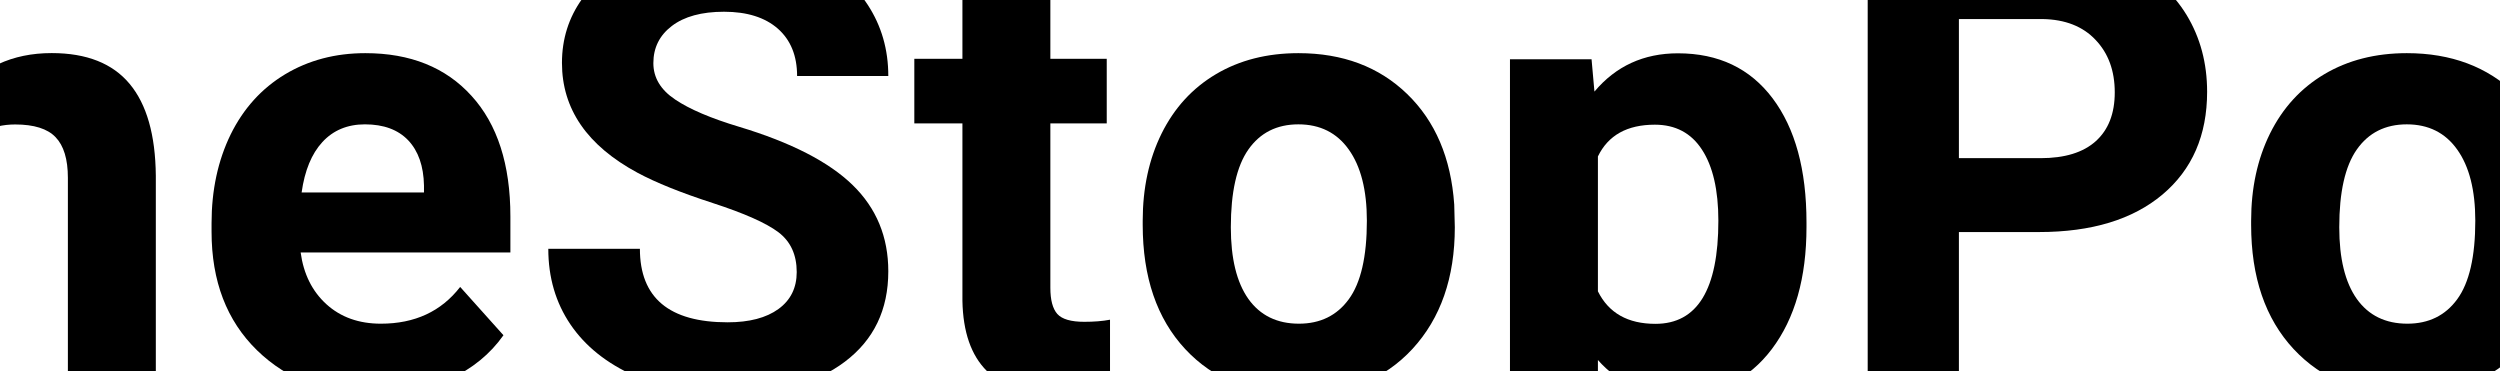
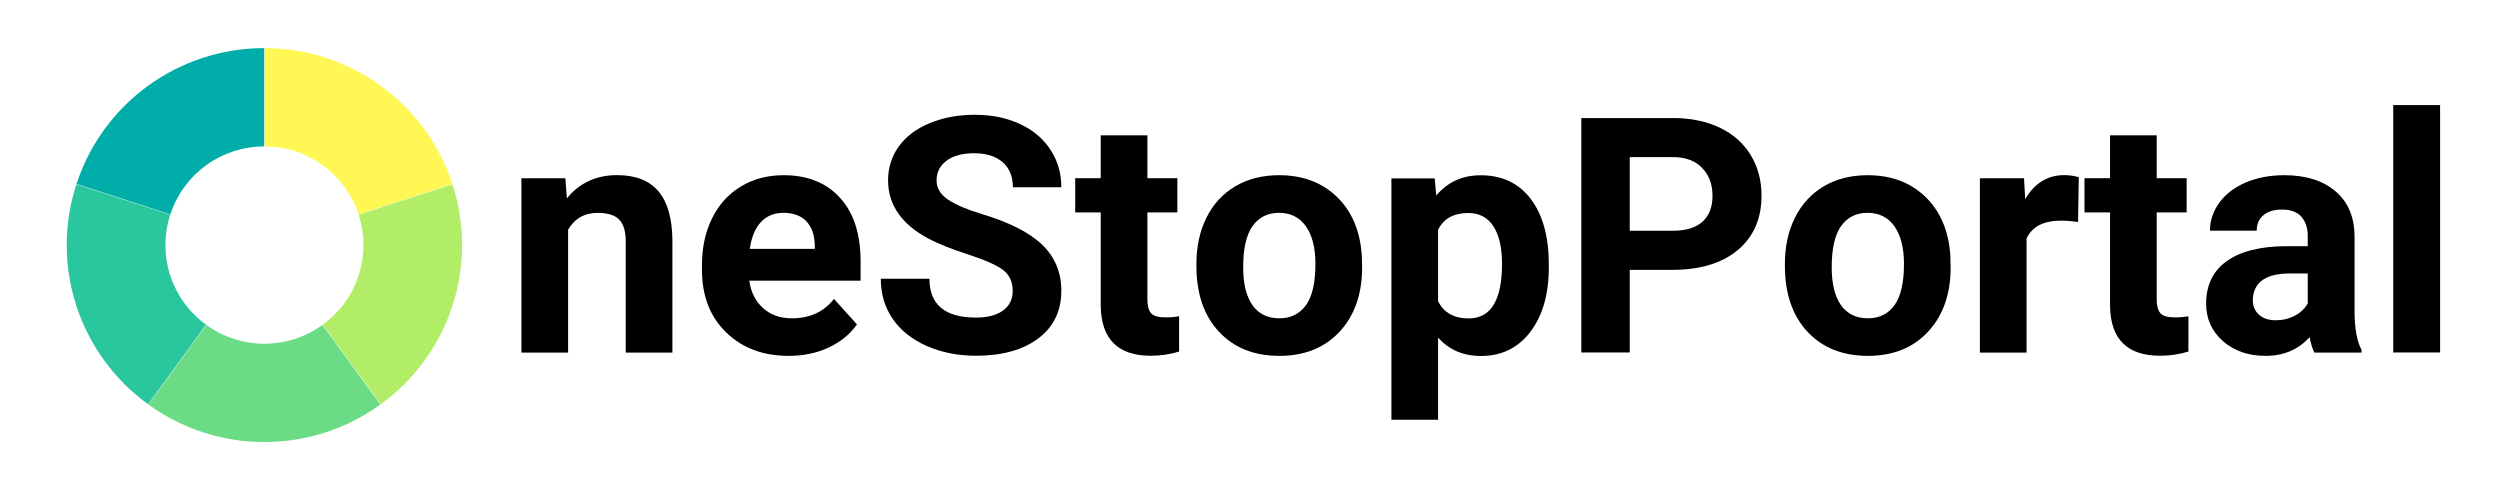
- <svg xmlns="http://www.w3.org/2000/svg" version="1.1" width="270" height="40" viewBox="0 0 270 40" xml:space="preserve">
-   <defs>
- </defs>
-   <g transform="matrix(1 0 0 1 135 20)" id="8c67344f-1cd9-4ae3-8664-2cb10f65ef97">
-     <rect style="stroke: none; stroke-width: 1; stroke-dasharray: none; stroke-linecap: butt; stroke-dashoffset: 0; stroke-linejoin: miter; stroke-miterlimit: 4; fill: rgb(255,255,255); fill-rule: nonzero; opacity: 1; visibility: hidden;" vector-effect="non-scaling-stroke" x="-135" y="-20" rx="0" ry="0" width="270" height="40" />
-   </g>
-   <g transform="matrix(Infinity NaN NaN Infinity 0 0)" id="25cd72dc-3b5f-4844-81a9-451063c9bef6">
- </g>
-   <g transform="matrix(1 0 0 1 135 20)">
-     <g style="" vector-effect="non-scaling-stroke">
-       <g transform="matrix(1 0 0 1 0 0)">
-         <rect style="stroke: none; stroke-width: 1; stroke-dasharray: none; stroke-linecap: butt; stroke-dashoffset: 0; stroke-linejoin: miter; stroke-miterlimit: 4; fill: rgb(255,255,255); fill-rule: nonzero; opacity: 1; visibility: hidden;" vector-effect="non-scaling-stroke" x="-600" y="-100" rx="0" ry="0" width="1200" height="200" />
-       </g>
-       <g transform="matrix(1.33 0 0 1.33 -182.02 -23.23)">
-         <path style="stroke: none; stroke-width: 1; stroke-dasharray: none; stroke-linecap: butt; stroke-dashoffset: 0; stroke-linejoin: miter; stroke-miterlimit: 4; fill: rgb(255,247,83); fill-rule: nonzero; opacity: 1;" vector-effect="non-scaling-stroke" transform=" translate(-48.29, -177.9)" d="M 33.938 165.141 C 35.52 165.141 37.094 165.266 38.66 165.512 C 40.223 165.762 41.758 166.129 43.266 166.617 C 44.77 167.109 46.23 167.711 47.641 168.43 C 49.051 169.152 50.398 169.977 51.68 170.906 C 52.961 171.836 54.16 172.863 55.281 173.984 C 56.402 175.102 57.426 176.305 58.359 177.586 C 59.289 178.867 60.113 180.211 60.832 181.625 C 61.551 183.035 62.156 184.492 62.645 186 L 48.293 190.664 C 48.047 189.91 47.746 189.18 47.387 188.477 C 47.023 187.77 46.613 187.098 46.148 186.457 C 45.684 185.816 45.168 185.215 44.609 184.656 C 44.051 184.094 43.449 183.582 42.809 183.117 C 42.168 182.652 41.496 182.238 40.789 181.879 C 40.082 181.52 39.355 181.219 38.602 180.973 C 37.848 180.73 37.078 180.543 36.297 180.422 C 35.516 180.297 34.73 180.234 33.938 180.234 Z M 33.938 165.141" stroke-linecap="round" />
-       </g>
-       <g transform="matrix(1.33 0 0 1.33 -175.12 10.05)">
-         <path style="stroke: none; stroke-width: 1; stroke-dasharray: none; stroke-linecap: butt; stroke-dashoffset: 0; stroke-linejoin: miter; stroke-miterlimit: 4; fill: rgb(177,237,103); fill-rule: nonzero; opacity: 1;" vector-effect="non-scaling-stroke" transform=" translate(-53.47, -202.88)" d="M 62.645 186 C 63.137 187.508 63.504 189.043 63.75 190.605 C 64 192.172 64.125 193.742 64.125 195.328 C 64.125 196.91 64 198.484 63.75 200.051 C 63.504 201.613 63.137 203.148 62.645 204.656 C 62.156 206.164 61.551 207.621 60.832 209.031 C 60.113 210.445 59.289 211.789 58.359 213.07 C 57.426 214.352 56.402 215.555 55.281 216.672 C 54.16 217.793 52.961 218.82 51.68 219.75 L 42.809 207.539 C 43.449 207.074 44.051 206.559 44.609 206 C 45.168 205.441 45.684 204.84 46.148 204.199 C 46.613 203.559 47.023 202.887 47.387 202.18 C 47.746 201.473 48.047 200.746 48.293 199.992 C 48.535 199.238 48.719 198.473 48.844 197.688 C 48.969 196.906 49.031 196.121 49.031 195.328 C 49.031 194.535 48.969 193.75 48.844 192.965 C 48.719 192.184 48.535 191.418 48.293 190.664 Z M 62.645 186" stroke-linecap="round" />
-       </g>
-       <g transform="matrix(1.33 0 0 1.33 -201.16 28.27)">
-         <path style="stroke: none; stroke-width: 1; stroke-dasharray: none; stroke-linecap: butt; stroke-dashoffset: 0; stroke-linejoin: miter; stroke-miterlimit: 4; fill: rgb(107,220,133); fill-rule: nonzero; opacity: 1;" vector-effect="non-scaling-stroke" transform=" translate(-33.94, -216.53)" d="M 51.68 219.75 C 50.398 220.68 49.051 221.504 47.641 222.223 C 46.23 222.945 44.77 223.547 43.266 224.035 C 41.758 224.527 40.223 224.895 38.66 225.145 C 37.094 225.391 35.52 225.516 33.938 225.516 C 32.352 225.516 30.777 225.391 29.215 225.145 C 27.648 224.895 26.113 224.527 24.609 224.035 C 23.102 223.547 21.645 222.945 20.23 222.223 C 18.82 221.504 17.477 220.68 16.195 219.75 L 25.066 207.539 C 25.707 208.004 26.379 208.418 27.086 208.777 C 27.789 209.137 28.52 209.438 29.273 209.684 C 30.027 209.926 30.793 210.113 31.574 210.234 C 32.359 210.359 33.145 210.422 33.938 210.422 C 34.73 210.422 35.516 210.359 36.297 210.234 C 37.078 210.113 37.848 209.926 38.602 209.684 C 39.355 209.438 40.082 209.137 40.789 208.777 C 41.496 208.418 42.168 208.004 42.809 207.539 Z M 51.68 219.75" stroke-linecap="round" />
-       </g>
-       <g transform="matrix(1.33 0 0 1.33 -227.2 10.05)">
-         <path style="stroke: none; stroke-width: 1; stroke-dasharray: none; stroke-linecap: butt; stroke-dashoffset: 0; stroke-linejoin: miter; stroke-miterlimit: 4; fill: rgb(42,198,157); fill-rule: nonzero; opacity: 1;" vector-effect="non-scaling-stroke" transform=" translate(-14.41, -202.88)" d="M 16.195 219.75 C 14.91 218.82 13.711 217.793 12.59 216.672 C 11.473 215.555 10.445 214.352 9.516 213.07 C 8.586 211.789 7.758 210.445 7.039 209.031 C 6.32 207.621 5.719 206.164 5.227 204.656 C 4.738 203.148 4.371 201.613 4.121 200.051 C 3.875 198.484 3.75 196.91 3.75 195.328 C 3.75 193.742 3.875 192.172 4.121 190.605 C 4.371 189.043 4.738 187.508 5.227 186 L 19.582 190.664 C 19.336 191.418 19.152 192.184 19.027 192.965 C 18.906 193.75 18.844 194.535 18.844 195.328 C 18.844 196.121 18.906 196.906 19.027 197.688 C 19.152 198.473 19.336 199.238 19.582 199.992 C 19.828 200.746 20.129 201.473 20.488 202.18 C 20.848 202.887 21.262 203.559 21.727 204.199 C 22.191 204.84 22.703 205.441 23.266 206 C 23.824 206.559 24.426 207.074 25.066 207.539 Z M 16.195 219.75" stroke-linecap="round" />
-       </g>
-       <g transform="matrix(1.33 0 0 1.33 -220.3 -23.23)">
-         <path style="stroke: none; stroke-width: 1; stroke-dasharray: none; stroke-linecap: butt; stroke-dashoffset: 0; stroke-linejoin: miter; stroke-miterlimit: 4; fill: rgb(0,173,169); fill-rule: nonzero; opacity: 1;" vector-effect="non-scaling-stroke" transform=" translate(-19.58, -177.9)" d="M 5.227 186 C 5.719 184.492 6.32 183.035 7.039 181.625 C 7.758 180.211 8.582 178.867 9.516 177.586 C 10.445 176.305 11.473 175.102 12.59 173.984 C 13.711 172.863 14.91 171.84 16.191 170.906 C 17.473 169.977 18.82 169.152 20.23 168.434 C 21.641 167.715 23.102 167.109 24.605 166.621 C 26.113 166.129 27.648 165.762 29.211 165.512 C 30.777 165.266 32.352 165.141 33.934 165.141 L 33.934 180.234 C 33.145 180.234 32.355 180.297 31.574 180.422 C 30.793 180.543 30.023 180.73 29.27 180.973 C 28.52 181.219 27.789 181.52 27.082 181.879 C 26.379 182.238 25.703 182.652 25.062 183.117 C 24.422 183.582 23.824 184.098 23.262 184.656 C 22.703 185.215 22.191 185.816 21.727 186.457 C 21.262 187.098 20.848 187.77 20.488 188.477 C 20.129 189.18 19.828 189.91 19.582 190.664 Z M 5.227 186" stroke-linecap="round" />
-       </g>
-       <g transform="matrix(1.33 0 0 1.33 -133.53 3.84)">
-         <path style="stroke: none; stroke-width: 1; stroke-dasharray: none; stroke-linecap: butt; stroke-dashoffset: 0; stroke-linejoin: miter; stroke-miterlimit: 4; fill: rgb(0,0,0); fill-rule: nonzero; opacity: 1;" vector-effect="non-scaling-stroke" transform=" translate(-14.14, 13.62)" d="M 9.312 -26.75 L 9.547 -23.656 C 11.453 -26.039 14.016 -27.234 17.234 -27.234 C 20.066 -27.234 22.176 -26.398 23.562 -24.734 C 24.945 -23.078 25.656 -20.594 25.688 -17.281 L 25.688 0 L 18.547 0 L 18.547 -17.109 C 18.547 -18.617 18.211 -19.719 17.547 -20.406 C 16.891 -21.094 15.797 -21.438 14.266 -21.438 C 12.254 -21.438 10.742 -20.578 9.734 -18.859 L 9.734 0 L 2.594 0 L 2.594 -26.75 Z M 9.312 -26.75" stroke-linecap="round" />
-       </g>
-       <g transform="matrix(1.33 0 0 1.33 -96.02 4.18)">
-         <path style="stroke: none; stroke-width: 1; stroke-dasharray: none; stroke-linecap: butt; stroke-dashoffset: 0; stroke-linejoin: miter; stroke-miterlimit: 4; fill: rgb(0,0,0); fill-rule: nonzero; opacity: 1;" vector-effect="non-scaling-stroke" transform=" translate(-13.91, 13.37)" d="M 15.047 0.5 C 11.129 0.5 7.938 -0.703 5.469 -3.109 C 3.008 -5.516 1.781 -8.723 1.781 -12.734 L 1.781 -13.422 C 1.781 -16.109 2.297 -18.508 3.328 -20.625 C 4.367 -22.738 5.844 -24.367 7.75 -25.516 C 9.656 -26.66 11.828 -27.234 14.266 -27.234 C 17.922 -27.234 20.797 -26.078 22.891 -23.766 C 24.992 -21.461 26.047 -18.195 26.047 -13.969 L 26.047 -11.047 L 9.016 -11.047 C 9.254 -9.297 9.953 -7.895 11.109 -6.844 C 12.273 -5.789 13.75 -5.266 15.531 -5.266 C 18.281 -5.266 20.426 -6.258 21.969 -8.25 L 25.484 -4.328 C 24.41 -2.805 22.957 -1.617 21.125 -0.766 C 19.301 0.078 17.273 0.5 15.047 0.5 Z M 14.234 -21.453 C 12.816 -21.453 11.664 -20.973 10.781 -20.016 C 9.906 -19.066 9.344 -17.703 9.094 -15.922 L 19.031 -15.922 L 19.031 -16.484 C 19 -18.066 18.57 -19.289 17.75 -20.156 C 16.926 -21.02 15.754 -21.453 14.234 -21.453 Z M 14.234 -21.453" stroke-linecap="round" />
-       </g>
-       <g transform="matrix(1.33 0 0 1.33 -57.42 -1.99)">
-         <path style="stroke: none; stroke-width: 1; stroke-dasharray: none; stroke-linecap: butt; stroke-dashoffset: 0; stroke-linejoin: miter; stroke-miterlimit: 4; fill: rgb(0,0,0); fill-rule: nonzero; opacity: 1;" vector-effect="non-scaling-stroke" transform=" translate(-15.51, 17.99)" d="M 21.875 -9.438 C 21.875 -10.844 21.379 -11.922 20.391 -12.672 C 19.398 -13.422 17.617 -14.211 15.047 -15.047 C 12.484 -15.879 10.453 -16.695 8.953 -17.5 C 4.859 -19.707 2.812 -22.68 2.812 -26.422 C 2.812 -28.367 3.359 -30.102 4.453 -31.625 C 5.555 -33.156 7.133 -34.348 9.188 -35.203 C 11.238 -36.055 13.539 -36.484 16.094 -36.484 C 18.664 -36.484 20.957 -36.016 22.969 -35.078 C 24.977 -34.148 26.535 -32.836 27.641 -31.141 C 28.754 -29.441 29.312 -27.516 29.312 -25.359 L 21.906 -25.359 C 21.906 -27.004 21.383 -28.285 20.344 -29.203 C 19.301 -30.117 17.844 -30.578 15.969 -30.578 C 14.156 -30.578 12.742 -30.191 11.734 -29.422 C 10.734 -28.66 10.234 -27.656 10.234 -26.406 C 10.234 -25.227 10.82 -24.242 12 -23.453 C 13.176 -22.66 14.91 -21.922 17.203 -21.234 C 21.422 -19.961 24.492 -18.383 26.422 -16.5 C 28.348 -14.625 29.312 -12.289 29.312 -9.5 C 29.312 -6.375 28.133 -3.926 25.781 -2.156 C 23.426 -0.383 20.254 0.5 16.266 0.5 C 13.492 0.5 10.973 -0.004 8.703 -1.016 C 6.43 -2.035 4.695 -3.426 3.5 -5.188 C 2.301 -6.957 1.703 -9.004 1.703 -11.328 L 9.141 -11.328 C 9.141 -7.348 11.516 -5.359 16.266 -5.359 C 18.023 -5.359 19.398 -5.719 20.391 -6.438 C 21.379 -7.156 21.875 -8.156 21.875 -9.438 Z M 21.875 -9.438" stroke-linecap="round" />
-       </g>
-       <g transform="matrix(1.33 0 0 1.33 -25.68 0.1)">
-         <path style="stroke: none; stroke-width: 1; stroke-dasharray: none; stroke-linecap: butt; stroke-dashoffset: 0; stroke-linejoin: miter; stroke-miterlimit: 4; fill: rgb(0,0,0); fill-rule: nonzero; opacity: 1;" vector-effect="non-scaling-stroke" transform=" translate(-8.2, 16.41)" d="M 11.297 -33.328 L 11.297 -26.75 L 15.875 -26.75 L 15.875 -21.5 L 11.297 -21.5 L 11.297 -8.156 C 11.297 -7.164 11.484 -6.457 11.859 -6.031 C 12.242 -5.602 12.973 -5.391 14.047 -5.391 C 14.836 -5.391 15.535 -5.445 16.141 -5.562 L 16.141 -0.141 C 14.742 0.285 13.301 0.5 11.812 0.5 C 6.801 0.5 4.25 -2.031 4.156 -7.094 L 4.156 -21.5 L 0.25 -21.5 L 0.25 -26.75 L 4.156 -26.75 L 4.156 -33.328 Z M 11.297 -33.328" stroke-linecap="round" />
-       </g>
-       <g transform="matrix(1.33 0 0 1.33 5.27 4.18)">
-         <path style="stroke: none; stroke-width: 1; stroke-dasharray: none; stroke-linecap: butt; stroke-dashoffset: 0; stroke-linejoin: miter; stroke-miterlimit: 4; fill: rgb(0,0,0); fill-rule: nonzero; opacity: 1;" vector-effect="non-scaling-stroke" transform=" translate(-14.3, 13.37)" d="M 1.625 -13.625 C 1.625 -16.27 2.133 -18.629 3.156 -20.703 C 4.188 -22.785 5.66 -24.395 7.578 -25.531 C 9.492 -26.664 11.723 -27.234 14.266 -27.234 C 17.867 -27.234 20.812 -26.129 23.094 -23.922 C 25.383 -21.711 26.66 -18.719 26.922 -14.938 L 26.969 -13.094 C 26.969 -9 25.82 -5.707 23.531 -3.219 C 21.238 -0.738 18.164 0.5 14.312 0.5 C 10.457 0.5 7.379 -0.734 5.078 -3.203 C 2.773 -5.68 1.625 -9.047 1.625 -13.297 Z M 8.781 -13.094 C 8.781 -10.562 9.254 -8.625 10.203 -7.281 C 11.16 -5.938 12.531 -5.266 14.312 -5.266 C 16.039 -5.266 17.391 -5.926 18.359 -7.25 C 19.336 -8.582 19.828 -10.707 19.828 -13.625 C 19.828 -16.113 19.336 -18.039 18.359 -19.406 C 17.391 -20.77 16.023 -21.453 14.266 -21.453 C 12.516 -21.453 11.16 -20.77 10.203 -19.406 C 9.254 -18.051 8.781 -15.945 8.781 -13.094 Z M 8.781 -13.094" stroke-linecap="round" />
-       </g>
-       <g transform="matrix(1.33 0 0 1.33 44.09 10.7)">
-         <path style="stroke: none; stroke-width: 1; stroke-dasharray: none; stroke-linecap: butt; stroke-dashoffset: 0; stroke-linejoin: miter; stroke-miterlimit: 4; fill: rgb(0,0,0); fill-rule: nonzero; opacity: 1;" vector-effect="non-scaling-stroke" transform=" translate(-14.79, 8.48)" d="M 26.828 -13.125 C 26.828 -9.008 25.891 -5.707 24.016 -3.219 C 22.141 -0.738 19.613 0.5 16.438 0.5 C 13.738 0.5 11.555 -0.441 9.891 -2.328 L 9.891 10.281 L 2.75 10.281 L 2.75 -26.75 L 9.375 -26.75 L 9.609 -24.125 C 11.348 -26.195 13.609 -27.234 16.391 -27.234 C 19.68 -27.234 22.242 -26.016 24.078 -23.578 C 25.91 -21.141 26.828 -17.781 26.828 -13.5 Z M 19.672 -13.641 C 19.672 -16.129 19.227 -18.051 18.344 -19.406 C 17.469 -20.758 16.191 -21.438 14.516 -21.438 C 12.266 -21.438 10.723 -20.578 9.891 -18.859 L 9.891 -7.906 C 10.766 -6.145 12.32 -5.266 14.562 -5.266 C 17.969 -5.266 19.672 -8.055 19.672 -13.641 Z M 19.672 -13.641" stroke-linecap="round" />
-       </g>
-       <g transform="matrix(1.33 0 0 1.33 85.04 -1.99)">
-         <path style="stroke: none; stroke-width: 1; stroke-dasharray: none; stroke-linecap: butt; stroke-dashoffset: 0; stroke-linejoin: miter; stroke-miterlimit: 4; fill: rgb(0,0,0); fill-rule: nonzero; opacity: 1;" vector-effect="non-scaling-stroke" transform=" translate(-17, 17.99)" d="M 10.625 -12.688 L 10.625 0 L 3.219 0 L 3.219 -35.984 L 17.25 -35.984 C 19.957 -35.984 22.336 -35.488 24.391 -34.5 C 26.441 -33.52 28.02 -32.117 29.125 -30.297 C 30.227 -28.473 30.781 -26.398 30.781 -24.078 C 30.781 -20.547 29.57 -17.766 27.156 -15.734 C 24.738 -13.703 21.395 -12.688 17.125 -12.688 Z M 10.625 -18.688 L 17.25 -18.688 C 19.219 -18.688 20.711 -19.145 21.734 -20.062 C 22.766 -20.988 23.281 -22.312 23.281 -24.031 C 23.281 -25.789 22.758 -27.211 21.719 -28.297 C 20.688 -29.391 19.254 -29.953 17.422 -29.984 L 10.625 -29.984 Z M 10.625 -18.688" stroke-linecap="round" />
-       </g>
-       <g transform="matrix(1.33 0 0 1.33 124.98 4.18)">
-         <path style="stroke: none; stroke-width: 1; stroke-dasharray: none; stroke-linecap: butt; stroke-dashoffset: 0; stroke-linejoin: miter; stroke-miterlimit: 4; fill: rgb(0,0,0); fill-rule: nonzero; opacity: 1;" vector-effect="non-scaling-stroke" transform=" translate(-14.3, 13.37)" d="M 1.625 -13.625 C 1.625 -16.27 2.133 -18.629 3.156 -20.703 C 4.188 -22.785 5.66 -24.395 7.578 -25.531 C 9.492 -26.664 11.723 -27.234 14.266 -27.234 C 17.867 -27.234 20.812 -26.129 23.094 -23.922 C 25.383 -21.711 26.66 -18.719 26.922 -14.938 L 26.969 -13.094 C 26.969 -9 25.82 -5.707 23.531 -3.219 C 21.238 -0.738 18.164 0.5 14.312 0.5 C 10.457 0.5 7.379 -0.734 5.078 -3.203 C 2.773 -5.68 1.625 -9.047 1.625 -13.297 Z M 8.781 -13.094 C 8.781 -10.562 9.254 -8.625 10.203 -7.281 C 11.16 -5.938 12.531 -5.266 14.312 -5.266 C 16.039 -5.266 17.391 -5.926 18.359 -7.25 C 19.336 -8.582 19.828 -10.707 19.828 -13.625 C 19.828 -16.113 19.336 -18.039 18.359 -19.406 C 17.391 -20.77 16.023 -21.453 14.266 -21.453 C 12.516 -21.453 11.16 -20.77 10.203 -19.406 C 9.254 -18.051 8.781 -15.945 8.781 -13.094 Z M 8.781 -13.094" stroke-linecap="round" />
-       </g>
-       <g transform="matrix(1.33 0 0 1.33 157.83 3.84)">
-         <path style="stroke: none; stroke-width: 1; stroke-dasharray: none; stroke-linecap: butt; stroke-dashoffset: 0; stroke-linejoin: miter; stroke-miterlimit: 4; fill: rgb(0,0,0); fill-rule: nonzero; opacity: 1;" vector-effect="non-scaling-stroke" transform=" translate(-10.31, 13.62)" d="M 17.766 -20.047 C 16.797 -20.18 15.941 -20.25 15.203 -20.25 C 12.492 -20.25 10.723 -19.332 9.891 -17.5 L 9.891 0 L 2.75 0 L 2.75 -26.75 L 9.5 -26.75 L 9.688 -23.562 C 11.125 -26.008 13.109 -27.234 15.641 -27.234 C 16.43 -27.234 17.176 -27.129 17.875 -26.922 Z M 17.766 -20.047" stroke-linecap="round" />
-       </g>
-       <g transform="matrix(1.33 0 0 1.33 179.62 0.1)">
-         <path style="stroke: none; stroke-width: 1; stroke-dasharray: none; stroke-linecap: butt; stroke-dashoffset: 0; stroke-linejoin: miter; stroke-miterlimit: 4; fill: rgb(0,0,0); fill-rule: nonzero; opacity: 1;" vector-effect="non-scaling-stroke" transform=" translate(-8.2, 16.41)" d="M 11.297 -33.328 L 11.297 -26.75 L 15.875 -26.75 L 15.875 -21.5 L 11.297 -21.5 L 11.297 -8.156 C 11.297 -7.164 11.484 -6.457 11.859 -6.031 C 12.242 -5.602 12.973 -5.391 14.047 -5.391 C 14.836 -5.391 15.535 -5.445 16.141 -5.562 L 16.141 -0.141 C 14.742 0.285 13.301 0.5 11.812 0.5 C 6.801 0.5 4.25 -2.031 4.156 -7.094 L 4.156 -21.5 L 0.25 -21.5 L 0.25 -26.75 L 4.156 -26.75 L 4.156 -33.328 Z M 11.297 -33.328" stroke-linecap="round" />
-       </g>
-       <g transform="matrix(1.33 0 0 1.33 209.6 4.18)">
-         <path style="stroke: none; stroke-width: 1; stroke-dasharray: none; stroke-linecap: butt; stroke-dashoffset: 0; stroke-linejoin: miter; stroke-miterlimit: 4; fill: rgb(0,0,0); fill-rule: nonzero; opacity: 1;" vector-effect="non-scaling-stroke" transform=" translate(-13.57, 13.37)" d="M 18.25 0 C 17.914 -0.645 17.676 -1.441 17.531 -2.391 C 15.801 -0.461 13.551 0.5 10.781 0.5 C 8.156 0.5 5.984 -0.254 4.266 -1.766 C 2.547 -3.285 1.688 -5.203 1.688 -7.516 C 1.688 -10.348 2.734 -12.52 4.828 -14.031 C 6.93 -15.551 9.969 -16.32 13.938 -16.344 L 17.234 -16.344 L 17.234 -17.875 C 17.234 -19.102 16.914 -20.086 16.281 -20.828 C 15.645 -21.578 14.645 -21.953 13.281 -21.953 C 12.07 -21.953 11.125 -21.66 10.438 -21.078 C 9.758 -20.504 9.422 -19.719 9.422 -18.719 L 2.281 -18.719 C 2.281 -20.258 2.754 -21.688 3.703 -23 C 4.66 -24.32 6.008 -25.359 7.75 -26.109 C 9.5 -26.859 11.461 -27.234 13.641 -27.234 C 16.941 -27.234 19.555 -26.406 21.484 -24.75 C 23.422 -23.094 24.391 -20.766 24.391 -17.766 L 24.391 -6.188 C 24.41 -3.645 24.766 -1.723 25.453 -0.422 L 25.453 0 Z M 12.328 -4.969 C 13.391 -4.969 14.363 -5.203 15.25 -5.672 C 16.145 -6.141 16.805 -6.77 17.234 -7.562 L 17.234 -12.156 L 14.562 -12.156 C 10.988 -12.156 9.082 -10.922 8.844 -8.453 L 8.828 -8.031 C 8.828 -7.145 9.141 -6.41 9.766 -5.828 C 10.391 -5.254 11.242 -4.969 12.328 -4.969 Z M 12.328 -4.969" stroke-linecap="round" />
-       </g>
-       <g transform="matrix(1.33 0 0 1.33 236.62 -3.32)">
-         <path style="stroke: none; stroke-width: 1; stroke-dasharray: none; stroke-linecap: butt; stroke-dashoffset: 0; stroke-linejoin: miter; stroke-miterlimit: 4; fill: rgb(0,0,0); fill-rule: nonzero; opacity: 1;" vector-effect="non-scaling-stroke" transform=" translate(-6.7, 18.98)" d="M 10.281 0 L 3.109 0 L 3.109 -37.969 L 10.281 -37.969 Z M 10.281 0" stroke-linecap="round" />
-       </g>
-     </g>
-   </g>
+ <svg xmlns="http://www.w3.org/2000/svg" width="200" zoomAndPan="magnify" viewBox="0 0 150 30" height="40" preserveAspectRatio="xMidYMid meet" version="1.0">
+   <path fill="#fff753" d="M 15.879 2.887 C 16.5 2.887 17.117 2.934 17.734 3.031 C 18.348 3.129 18.949 3.27 19.539 3.461 C 20.129 3.656 20.703 3.891 21.258 4.172 C 21.809 4.453 22.34 4.777 22.84 5.141 C 23.344 5.504 23.812 5.902 24.254 6.344 C 24.695 6.777 25.094 7.25 25.461 7.75 C 25.828 8.25 26.148 8.777 26.434 9.328 C 26.715 9.879 26.953 10.449 27.145 11.039 L 21.512 12.863 C 21.418 12.57 21.297 12.281 21.156 12.008 C 21.016 11.73 20.855 11.469 20.672 11.219 C 20.488 10.969 20.285 10.734 20.066 10.516 C 19.848 10.293 19.613 10.094 19.359 9.914 C 19.109 9.73 18.848 9.57 18.57 9.43 C 18.293 9.289 18.008 9.172 17.711 9.074 C 17.414 8.98 17.113 8.906 16.805 8.859 C 16.5 8.809 16.191 8.785 15.879 8.785 Z M 15.879 2.887 " fill-opacity="1" fill-rule="nonzero" />
+   <path fill="#b1ed67" d="M 27.145 11.059 C 27.34 11.648 27.484 12.25 27.578 12.859 C 27.68 13.473 27.727 14.086 27.727 14.707 C 27.727 15.324 27.68 15.941 27.578 16.555 C 27.484 17.164 27.34 17.766 27.145 18.352 C 26.953 18.941 26.719 19.512 26.434 20.062 C 26.152 20.617 25.828 21.141 25.465 21.645 C 25.098 22.145 24.695 22.613 24.258 23.051 C 23.816 23.488 23.348 23.891 22.844 24.254 L 19.363 19.48 C 19.617 19.297 19.852 19.098 20.07 18.879 C 20.289 18.66 20.492 18.426 20.676 18.176 C 20.855 17.926 21.02 17.66 21.16 17.387 C 21.301 17.109 21.418 16.824 21.516 16.531 C 21.609 16.234 21.684 15.938 21.73 15.629 C 21.781 15.324 21.805 15.016 21.805 14.707 C 21.805 14.395 21.781 14.09 21.73 13.781 C 21.684 13.477 21.609 13.176 21.516 12.883 Z M 27.145 11.059 " fill-opacity="1" fill-rule="nonzero" />
+   <path fill="#6bdc85" d="M 22.824 24.27 C 22.324 24.633 21.793 24.957 21.242 25.238 C 20.688 25.52 20.113 25.754 19.523 25.945 C 18.934 26.137 18.332 26.281 17.719 26.379 C 17.102 26.477 16.484 26.523 15.863 26.523 C 15.242 26.523 14.625 26.477 14.012 26.379 C 13.398 26.281 12.797 26.137 12.207 25.945 C 11.613 25.754 11.043 25.52 10.488 25.238 C 9.934 24.957 9.406 24.633 8.902 24.27 L 12.383 19.496 C 12.637 19.68 12.898 19.84 13.176 19.98 C 13.453 20.121 13.738 20.238 14.035 20.336 C 14.332 20.43 14.633 20.504 14.938 20.551 C 15.246 20.598 15.555 20.625 15.863 20.625 C 16.176 20.625 16.484 20.598 16.789 20.551 C 17.098 20.504 17.398 20.43 17.695 20.336 C 17.992 20.238 18.273 20.121 18.551 19.98 C 18.828 19.84 19.094 19.68 19.344 19.496 Z M 22.824 24.27 " fill-opacity="1" fill-rule="nonzero" />
+   <path fill="#2ac69d" d="M 8.887 24.254 C 8.383 23.891 7.91 23.488 7.469 23.051 C 7.031 22.613 6.629 22.145 6.266 21.645 C 5.898 21.141 5.574 20.617 5.293 20.062 C 5.012 19.512 4.773 18.941 4.582 18.352 C 4.391 17.766 4.246 17.164 4.148 16.555 C 4.051 15.941 4.004 15.324 4.004 14.707 C 4.004 14.086 4.051 13.473 4.148 12.859 C 4.246 12.25 4.391 11.648 4.582 11.059 L 10.215 12.883 C 10.117 13.176 10.047 13.477 9.996 13.781 C 9.949 14.09 9.926 14.395 9.926 14.707 C 9.926 15.016 9.949 15.324 9.996 15.629 C 10.047 15.938 10.117 16.234 10.215 16.531 C 10.309 16.824 10.43 17.109 10.57 17.387 C 10.711 17.66 10.871 17.926 11.055 18.176 C 11.238 18.426 11.438 18.66 11.66 18.879 C 11.879 19.098 12.113 19.297 12.367 19.48 Z M 8.887 24.254 " fill-opacity="1" fill-rule="nonzero" />
+   <path fill="#00ada9" d="M 4.59 11.039 C 4.781 10.449 5.02 9.879 5.301 9.328 C 5.582 8.777 5.906 8.25 6.273 7.75 C 6.637 7.25 7.039 6.777 7.477 6.344 C 7.918 5.902 8.387 5.504 8.891 5.141 C 9.395 4.777 9.922 4.453 10.477 4.172 C 11.027 3.891 11.602 3.656 12.191 3.465 C 12.781 3.27 13.387 3.129 14 3.031 C 14.613 2.934 15.23 2.887 15.852 2.887 L 15.852 8.785 C 15.543 8.785 15.23 8.809 14.926 8.859 C 14.617 8.906 14.316 8.98 14.02 9.074 C 13.727 9.172 13.441 9.289 13.164 9.43 C 12.887 9.57 12.621 9.73 12.371 9.914 C 12.121 10.094 11.887 10.297 11.664 10.516 C 11.445 10.734 11.246 10.969 11.062 11.219 C 10.879 11.469 10.719 11.73 10.578 12.008 C 10.434 12.281 10.316 12.57 10.223 12.863 Z M 4.59 11.039 " fill-opacity="1" fill-rule="nonzero" />
+   <path fill="#000000" d="M 33.922 10.695 L 34.012 11.906 C 34.762 10.977 35.766 10.508 37.027 10.508 C 38.141 10.508 38.969 10.836 39.512 11.484 C 40.055 12.133 40.332 13.105 40.344 14.398 L 40.344 21.156 L 37.543 21.156 L 37.543 14.465 C 37.543 13.875 37.41 13.445 37.152 13.176 C 36.895 12.91 36.465 12.773 35.863 12.773 C 35.074 12.773 34.48 13.109 34.086 13.781 L 34.086 21.156 L 31.285 21.156 L 31.285 10.695 Z M 33.922 10.695 " fill-opacity="1" fill-rule="nonzero" />
+   <path fill="#000000" d="M 47.32 21.352 C 45.785 21.352 44.531 20.883 43.566 19.941 C 42.598 19 42.117 17.746 42.117 16.18 L 42.117 15.91 C 42.117 14.859 42.32 13.922 42.727 13.094 C 43.133 12.27 43.711 11.633 44.461 11.184 C 45.207 10.734 46.059 10.512 47.016 10.512 C 48.449 10.512 49.578 10.961 50.398 11.867 C 51.223 12.766 51.637 14.043 51.637 15.695 L 51.637 16.84 L 44.957 16.84 C 45.051 17.523 45.324 18.07 45.777 18.48 C 46.234 18.895 46.812 19.098 47.512 19.098 C 48.59 19.098 49.434 18.711 50.039 17.934 L 51.418 19.465 C 50.996 20.062 50.426 20.523 49.707 20.859 C 48.992 21.188 48.195 21.352 47.32 21.352 Z M 47.004 12.77 C 46.445 12.77 45.996 12.957 45.648 13.332 C 45.305 13.703 45.086 14.238 44.988 14.934 L 48.887 14.934 L 48.887 14.711 C 48.871 14.094 48.703 13.617 48.383 13.277 C 48.059 12.941 47.598 12.77 47.004 12.77 Z M 47.004 12.77 " fill-opacity="1" fill-rule="nonzero" />
+   <path fill="#000000" d="M 60.762 17.461 C 60.762 16.91 60.566 16.488 60.18 16.195 C 59.789 15.902 59.09 15.594 58.082 15.266 C 57.078 14.941 56.281 14.621 55.691 14.309 C 54.086 13.445 53.285 12.285 53.285 10.82 C 53.285 10.059 53.5 9.383 53.926 8.785 C 54.359 8.188 54.977 7.723 55.785 7.387 C 56.59 7.055 57.492 6.887 58.492 6.887 C 59.504 6.887 60.402 7.07 61.191 7.438 C 61.98 7.801 62.59 8.312 63.023 8.977 C 63.461 9.641 63.68 10.395 63.68 11.234 L 60.773 11.234 C 60.773 10.594 60.57 10.09 60.16 9.734 C 59.754 9.375 59.18 9.195 58.445 9.195 C 57.734 9.195 57.18 9.348 56.785 9.648 C 56.391 9.945 56.195 10.336 56.195 10.828 C 56.195 11.289 56.426 11.672 56.887 11.98 C 57.348 12.289 58.031 12.578 58.93 12.848 C 60.586 13.348 61.789 13.965 62.547 14.699 C 63.301 15.434 63.68 16.344 63.68 17.438 C 63.68 18.656 63.219 19.613 62.293 20.309 C 61.371 21 60.125 21.344 58.562 21.344 C 57.473 21.344 56.484 21.148 55.594 20.754 C 54.703 20.355 54.023 19.812 53.555 19.121 C 53.082 18.43 52.848 17.629 52.848 16.723 L 55.766 16.723 C 55.766 18.277 56.699 19.055 58.562 19.055 C 59.25 19.055 59.789 18.914 60.18 18.633 C 60.566 18.352 60.762 17.961 60.762 17.461 Z M 60.762 17.461 " fill-opacity="1" fill-rule="nonzero" />
+   <path fill="#000000" d="M 68.844 8.121 L 68.844 10.691 L 70.641 10.691 L 70.641 12.742 L 68.844 12.742 L 68.844 17.961 C 68.844 18.348 68.918 18.625 69.066 18.793 C 69.215 18.961 69.504 19.043 69.926 19.043 C 70.234 19.043 70.508 19.02 70.746 18.977 L 70.746 21.094 C 70.195 21.262 69.633 21.344 69.047 21.344 C 67.082 21.344 66.082 20.355 66.043 18.375 L 66.043 12.742 L 64.512 12.742 L 64.512 10.691 L 66.043 10.691 L 66.043 8.121 Z M 68.844 8.121 " fill-opacity="1" fill-rule="nonzero" />
+   <path fill="#000000" d="M 71.785 15.832 C 71.785 14.797 71.984 13.875 72.387 13.062 C 72.789 12.25 73.367 11.621 74.121 11.176 C 74.871 10.734 75.746 10.512 76.742 10.512 C 78.156 10.512 79.312 10.941 80.207 11.805 C 81.105 12.668 81.605 13.84 81.707 15.316 L 81.727 16.039 C 81.727 17.641 81.277 18.926 80.379 19.898 C 79.48 20.867 78.273 21.352 76.762 21.352 C 75.25 21.352 74.043 20.871 73.141 19.906 C 72.234 18.938 71.785 17.621 71.785 15.961 Z M 74.59 16.039 C 74.59 17.027 74.777 17.785 75.148 18.312 C 75.523 18.836 76.062 19.098 76.762 19.098 C 77.438 19.098 77.969 18.84 78.348 18.324 C 78.73 17.801 78.926 16.973 78.926 15.832 C 78.926 14.859 78.73 14.105 78.348 13.57 C 77.969 13.039 77.434 12.77 76.742 12.77 C 76.059 12.77 75.523 13.039 75.148 13.57 C 74.777 14.102 74.59 14.922 74.59 16.039 Z M 74.59 16.039 " fill-opacity="1" fill-rule="nonzero" />
+   <path fill="#000000" d="M 92.93 16.031 C 92.93 17.641 92.562 18.93 91.828 19.902 C 91.09 20.875 90.102 21.359 88.855 21.359 C 87.793 21.359 86.938 20.988 86.285 20.254 L 86.285 25.184 L 83.484 25.184 L 83.484 10.703 L 86.082 10.703 L 86.176 11.73 C 86.855 10.922 87.746 10.516 88.836 10.516 C 90.125 10.516 91.133 10.992 91.852 11.945 C 92.57 12.898 92.93 14.211 92.93 15.883 Z M 90.121 15.828 C 90.121 14.855 89.949 14.105 89.602 13.574 C 89.258 13.047 88.758 12.781 88.102 12.781 C 87.219 12.781 86.613 13.117 86.285 13.789 L 86.285 18.07 C 86.629 18.762 87.238 19.105 88.117 19.105 C 89.453 19.105 90.121 18.012 90.121 15.828 Z M 90.121 15.828 " fill-opacity="1" fill-rule="nonzero" />
+   <path fill="#000000" d="M 97.785 16.191 L 97.785 21.148 L 94.879 21.148 L 94.879 7.082 L 100.383 7.082 C 101.445 7.082 102.379 7.277 103.188 7.66 C 103.992 8.047 104.609 8.594 105.043 9.305 C 105.477 10.02 105.691 10.828 105.691 11.738 C 105.691 13.117 105.219 14.203 104.27 15 C 103.324 15.793 102.012 16.191 100.336 16.191 Z M 97.785 13.844 L 100.383 13.844 C 101.156 13.844 101.742 13.664 102.145 13.305 C 102.547 12.945 102.75 12.426 102.75 11.754 C 102.75 11.066 102.547 10.512 102.137 10.086 C 101.734 9.66 101.172 9.441 100.453 9.426 L 97.785 9.426 Z M 97.785 13.844 " fill-opacity="1" fill-rule="nonzero" />
+   <path fill="#000000" d="M 107.094 15.832 C 107.094 14.797 107.293 13.875 107.695 13.062 C 108.102 12.25 108.68 11.621 109.43 11.176 C 110.18 10.734 111.059 10.512 112.055 10.512 C 113.469 10.512 114.621 10.941 115.52 11.805 C 116.414 12.668 116.918 13.84 117.02 15.316 L 117.039 16.039 C 117.039 17.641 116.586 18.926 115.688 19.898 C 114.789 20.867 113.582 21.352 112.074 21.352 C 110.559 21.352 109.352 20.871 108.449 19.906 C 107.547 18.938 107.094 17.621 107.094 15.961 Z M 109.902 16.039 C 109.902 17.027 110.09 17.785 110.461 18.312 C 110.836 18.836 111.375 19.098 112.074 19.098 C 112.75 19.098 113.281 18.84 113.66 18.324 C 114.043 17.801 114.238 16.973 114.238 15.832 C 114.238 14.859 114.043 14.105 113.66 13.57 C 113.281 13.039 112.742 12.77 112.055 12.77 C 111.367 12.77 110.836 13.039 110.461 13.57 C 110.09 14.102 109.902 14.922 109.902 16.039 Z M 109.902 16.039 " fill-opacity="1" fill-rule="nonzero" />
+   <path fill="#000000" d="M 124.684 13.316 C 124.301 13.266 123.969 13.238 123.676 13.238 C 122.613 13.238 121.918 13.598 121.594 14.312 L 121.594 21.156 L 118.793 21.156 L 118.793 10.695 L 121.441 10.695 L 121.512 11.945 C 122.078 10.988 122.855 10.508 123.848 10.508 C 124.16 10.508 124.449 10.551 124.727 10.629 Z M 124.684 13.316 " fill-opacity="1" fill-rule="nonzero" />
+   <path fill="#000000" d="M 129.402 8.121 L 129.402 10.691 L 131.199 10.691 L 131.199 12.742 L 129.402 12.742 L 129.402 17.961 C 129.402 18.348 129.477 18.625 129.625 18.793 C 129.773 18.961 130.059 19.043 130.48 19.043 C 130.793 19.043 131.066 19.02 131.305 18.977 L 131.305 21.094 C 130.754 21.262 130.188 21.344 129.605 21.344 C 127.641 21.344 126.637 20.355 126.602 18.375 L 126.602 12.742 L 125.07 12.742 L 125.07 10.691 L 126.602 10.691 L 126.602 8.121 Z M 129.402 8.121 " fill-opacity="1" fill-rule="nonzero" />
+   <path fill="#000000" d="M 138.863 21.156 C 138.734 20.906 138.641 20.594 138.582 20.223 C 137.902 20.977 137.02 21.352 135.934 21.352 C 134.906 21.352 134.051 21.059 133.379 20.469 C 132.703 19.875 132.367 19.125 132.367 18.219 C 132.367 17.113 132.777 16.262 133.598 15.672 C 134.422 15.078 135.617 14.777 137.172 14.77 L 138.465 14.77 L 138.465 14.168 C 138.465 13.691 138.34 13.305 138.094 13.016 C 137.844 12.723 137.449 12.574 136.914 12.574 C 136.441 12.574 136.07 12.688 135.801 12.918 C 135.531 13.141 135.402 13.449 135.402 13.84 L 132.598 13.84 C 132.598 13.238 132.785 12.68 133.156 12.164 C 133.531 11.648 134.062 11.242 134.746 10.949 C 135.43 10.656 136.199 10.512 137.055 10.512 C 138.352 10.512 139.375 10.832 140.133 11.48 C 140.895 12.129 141.273 13.039 141.273 14.211 L 141.273 18.738 C 141.281 19.734 141.422 20.484 141.691 20.992 L 141.691 21.156 Z M 136.543 19.215 C 136.957 19.215 137.34 19.125 137.688 18.941 C 138.039 18.758 138.297 18.512 138.465 18.199 L 138.465 16.406 L 137.418 16.406 C 136.016 16.406 135.27 16.887 135.176 17.852 L 135.168 18.02 C 135.168 18.363 135.289 18.652 135.535 18.879 C 135.781 19.102 136.113 19.215 136.543 19.215 Z M 136.543 19.215 " fill-opacity="1" fill-rule="nonzero" />
+   <path fill="#000000" d="M 143.594 6.305 L 146.406 6.305 L 146.406 21.148 L 143.594 21.148 Z M 143.594 6.305 " fill-opacity="1" fill-rule="nonzero" />
</svg>
